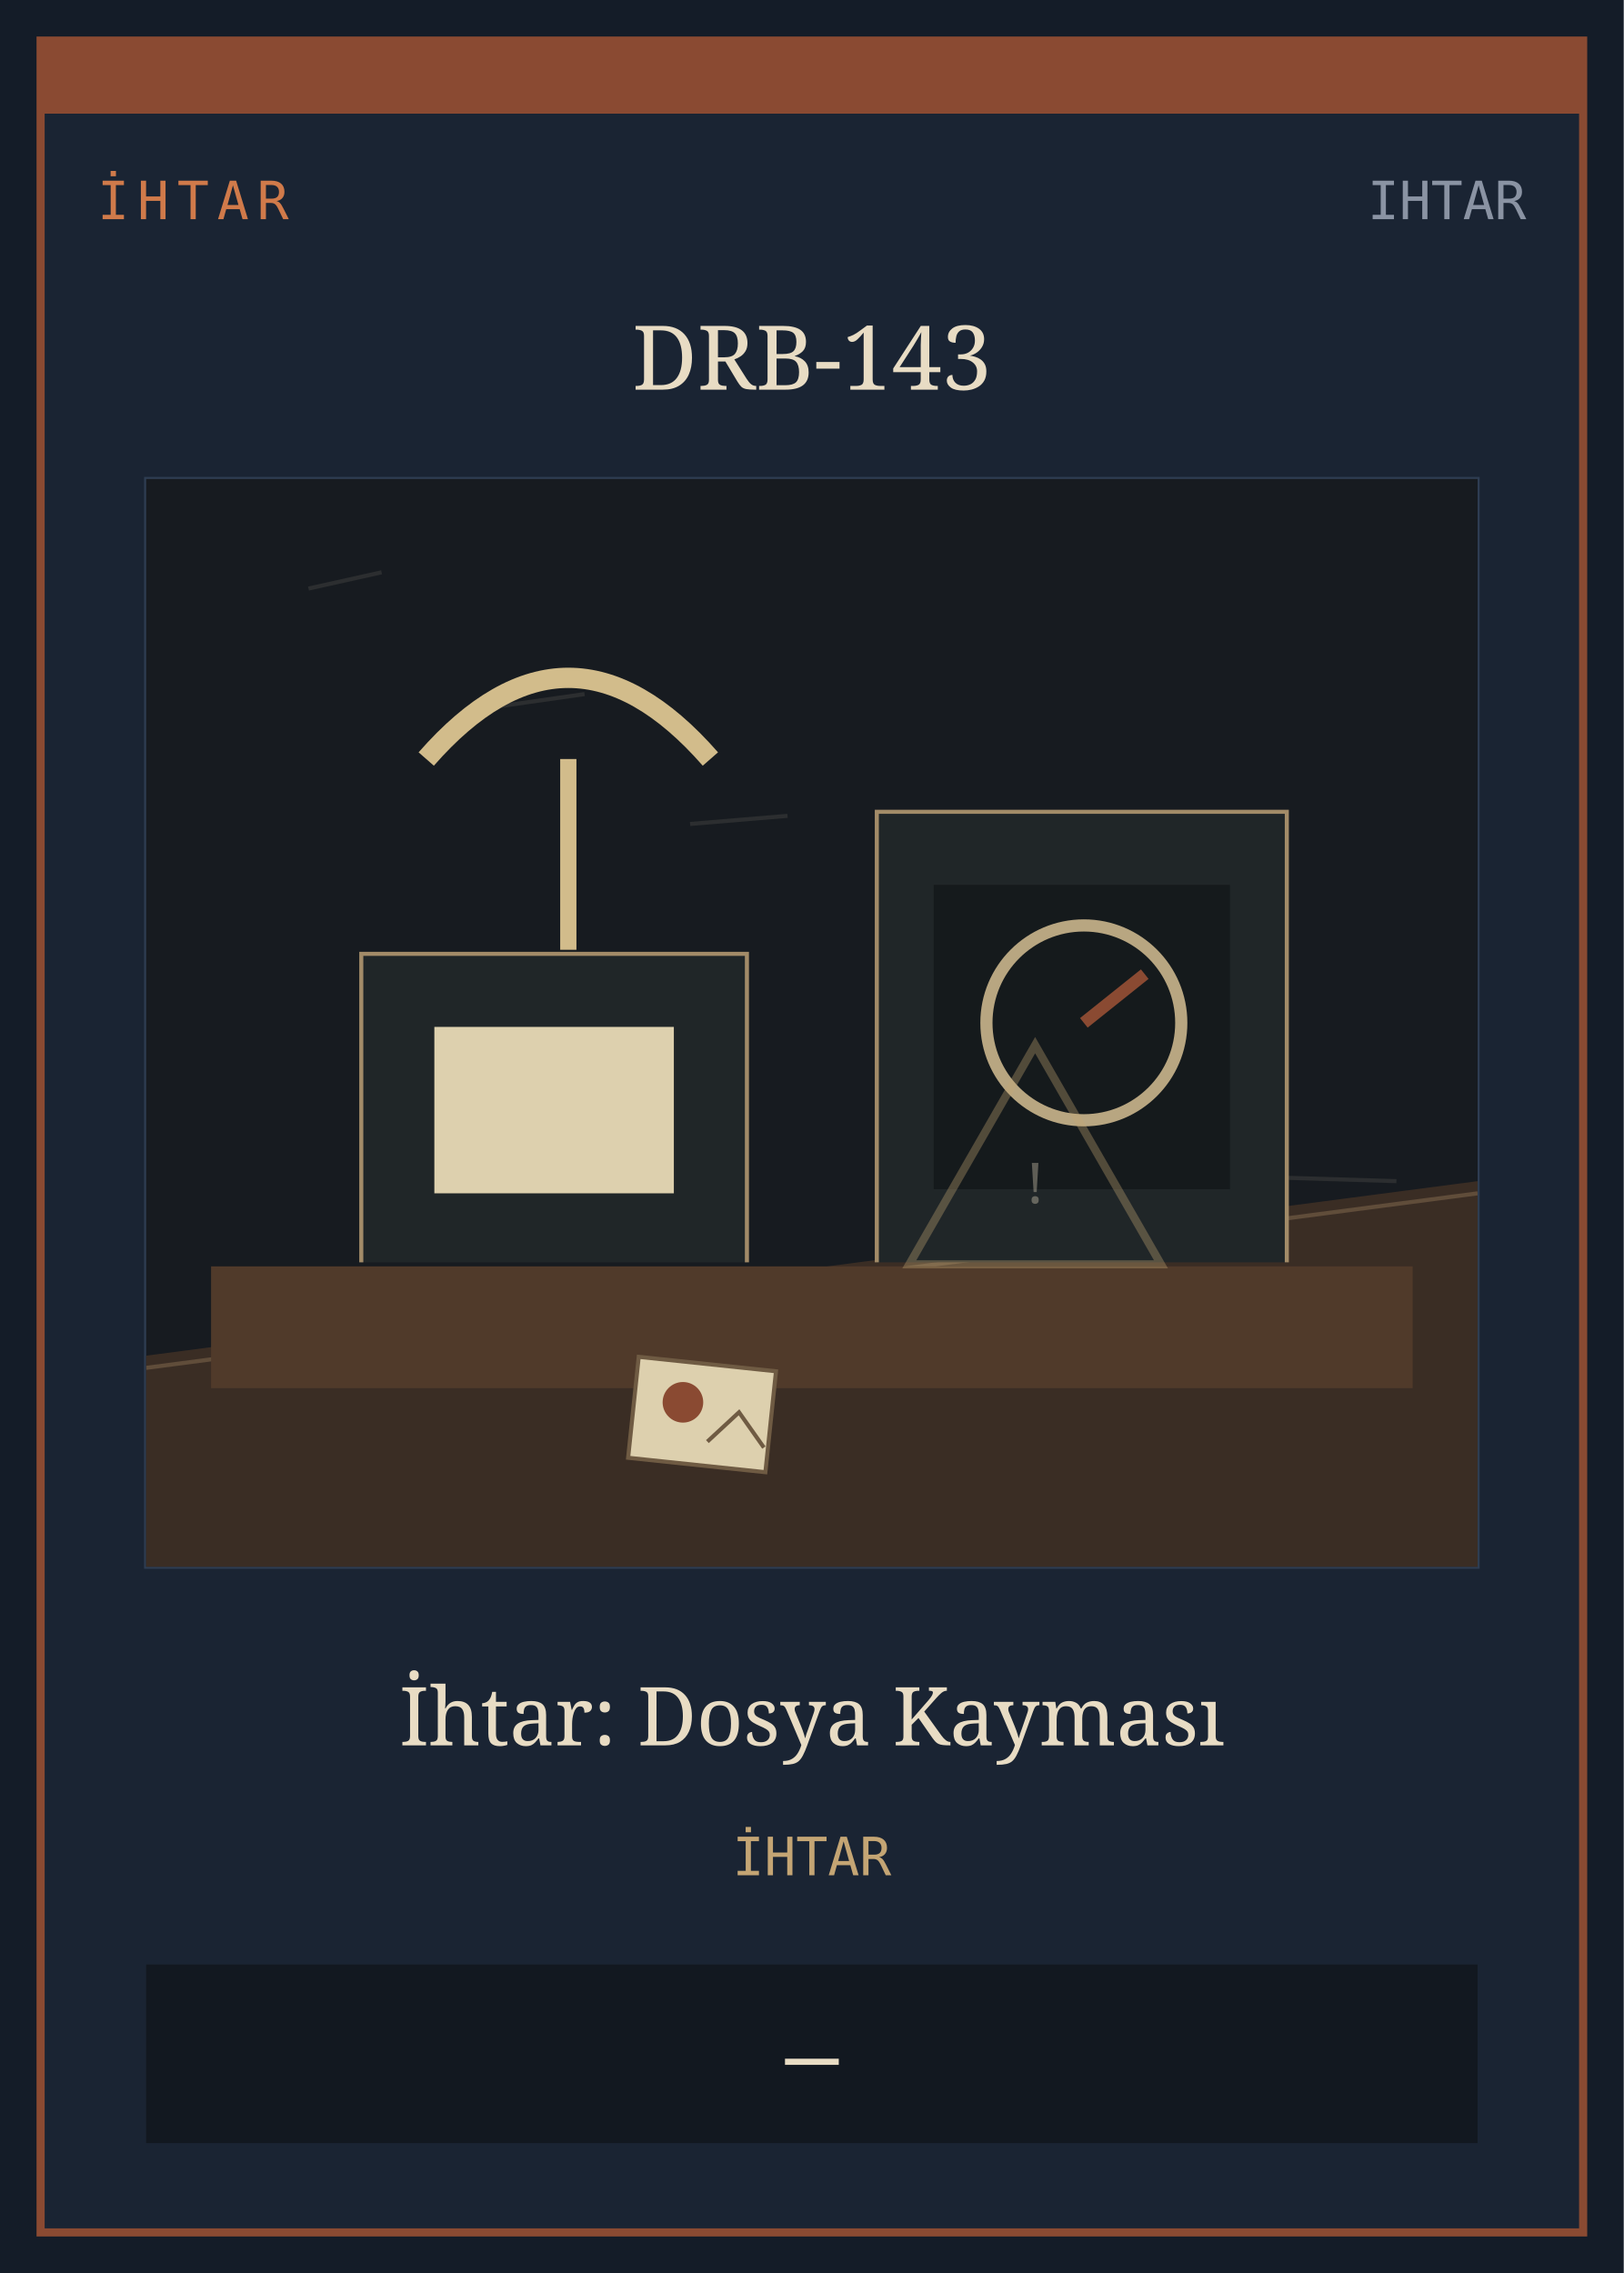
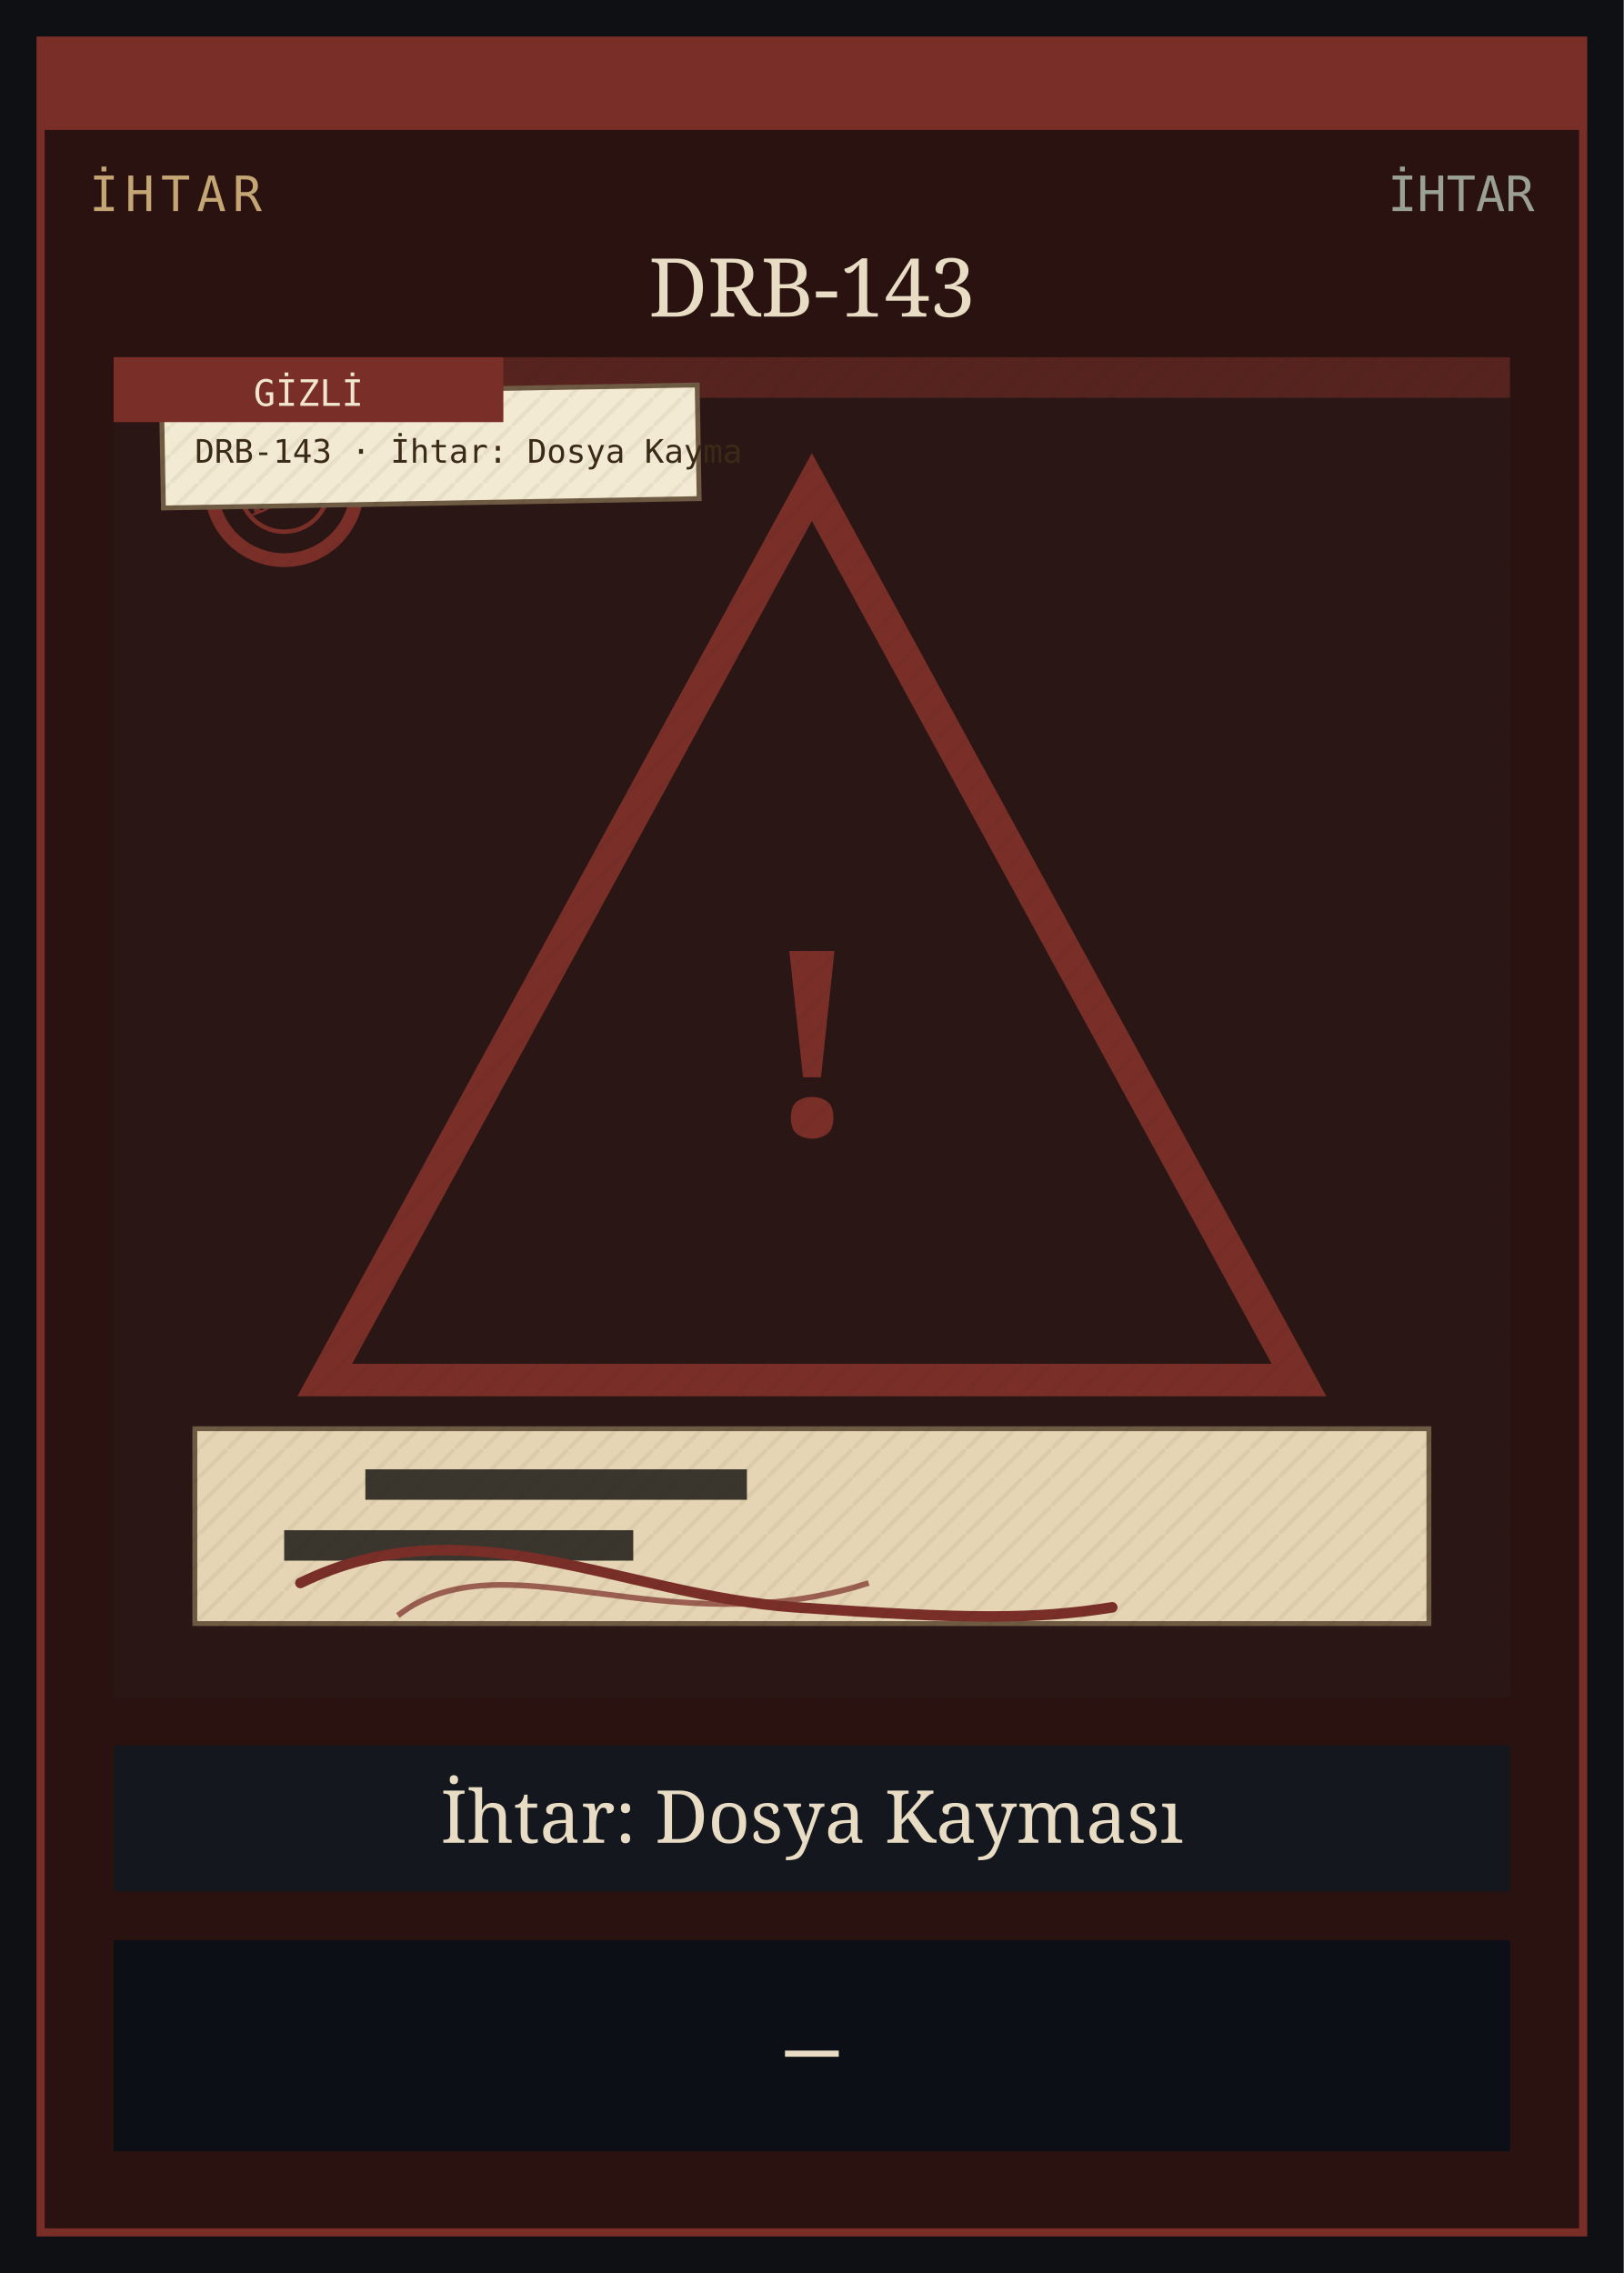
<svg xmlns="http://www.w3.org/2000/svg" viewBox="0 0 400 560" width="400" height="560">
  <defs>
-     <clipPath id="scene">
-       <rect x="36" y="118" width="328" height="268" />
+     <pattern id="grain" width="7" height="7" patternUnits="userSpaceOnUse">
+       <path d="M0 7 L7 0" stroke="#2a2218" opacity=".055" />
+     </pattern>
+     <clipPath id="well-DRB-143">
+       <rect x="28" y="88" width="344" height="330" />
    </clipPath>
  </defs>
-   <rect width="400" height="560" fill="#141c28" />
-   <rect x="10" y="10" width="380" height="540" fill="#1a2433" stroke="#8a4a32" stroke-width="2" />
-   <rect x="10" y="10" width="380" height="18" fill="#8a4a32" />
-   <text x="24" y="54" fill="#d07a4a" font-family="ui-monospace,monospace" font-size="13" letter-spacing="2">İHTAR</text>
-   <text x="376" y="54" text-anchor="end" fill="#8a93a3" font-family="ui-monospace,monospace" font-size="13">IHTAR</text>
-   <text x="200" y="96" text-anchor="middle" fill="#e8dcc4" font-family="Georgia,serif" font-size="22">DRB-143</text>
-   <rect x="36" y="118" width="328" height="268" fill="#243044" stroke="#2e3d52" stroke-width="1" />
-   <g clip-path="url(#scene)">
-     <rect x="36" y="118" width="328" height="268" fill="#171b20" />
-     <path d="M36 334 L364 291 V386 H36Z" fill="#3a2d24" />
-     <path d="M36 337 L364 294" stroke="#8f7355" opacity=".45" />
-     <path d="M76 145 l18 -4" stroke="#eadfbe" opacity=".10" />
-     <path d="M123 174 l21 -3" stroke="#eadfbe" opacity=".10" />
-     <path d="M170 203 l24 -2" stroke="#eadfbe" opacity=".10" />
-     <path d="M217 232 l27 -1" stroke="#eadfbe" opacity=".10" />
-     <path d="M264 261 l30 0" stroke="#eadfbe" opacity=".10" />
-     <path d="M311 290 l33 1" stroke="#eadfbe" opacity=".10" />
-     <path d="M58 319 l36 2" stroke="#eadfbe" opacity=".10" />
-     <path d="M52 312h296v30H52Z" fill="#503a2a" />
-     <path d="M89 311v-76h95v76M216 311v-111h101v111" fill="#202628" stroke="#a28b68" />
-     <path d="M107 253h59v41h-59Z" fill="#ddd0ae" />
-     <path d="M230 218h73v75h-73Z" fill="#151a1c" />
-     <circle cx="267" cy="252" r="24" fill="none" stroke="#b8a681" stroke-width="3" />
-     <path d="M267 252l15-12" stroke="#8a4a32" stroke-width="3" />
-     <path d="M105 187q35-40 70 0" fill="none" stroke="#d2bc8b" stroke-width="5" />
-     <path d="M140 187v47" stroke="#d2bc8b" stroke-width="4" />
-     <g transform="translate(173 348) rotate(6)">
-       <rect x="-17" y="-12" width="34" height="25" fill="#ddd0ae" stroke="#6f5b43" />
-       <circle cx="-5" cy="-2" r="5" fill="#8a4a32" />
-       <path d="M2 7l7-8 7 8" fill="none" stroke="#6f5b43" />
+   <rect width="400" height="560" fill="#0e1014" />
+   <rect x="10" y="10" width="380" height="540" fill="#2a1210" stroke="#7a2e28" stroke-width="2" />
+   <rect x="10" y="10" width="380" height="22" fill="#7a2e28" />
+   <text x="22" y="52" fill="#c4a574" font-family="ui-monospace,monospace" font-size="12" letter-spacing="1.6">İHTAR</text>
+   <text x="378" y="52" text-anchor="end" fill="#9aa093" font-family="ui-monospace,monospace" font-size="12">İHTAR</text>
+   <text x="200" y="78" text-anchor="middle" fill="#e8dcc4" font-family="Georgia,serif" font-size="20">DRB-143</text>
+   <g clip-path="url(#well-DRB-143)" data-series="İhtar" data-kind="trap" data-subtype="normal" data-tier="low" data-aux="0">
+     <rect x="28" y="88" width="344" height="330" fill="#2a1614" />
+     <polygon points="200,120 320,340 80,340" fill="none" stroke="#7a2e28" stroke-width="8" />
+     <text x="200" y="280" text-anchor="middle" fill="#7a2e28" font-family="Georgia,serif" font-size="64" font-weight="700">!</text>
+     <g transform="rotate(0.0 200.0 376.0)">
+       <rect x="48.0" y="352.0" width="304.0" height="48.0" fill="#e6d5b4" stroke="#6f5b43" stroke-width="1.2" />
    </g>
-     <g opacity=".35" transform="scale(.5) translate(310 325)">
-       <polygon points="200,190 262,298 138,298" fill="none" stroke="#c4a574" stroke-width="4" />
-       <text x="200" y="268" text-anchor="middle" fill="#e8dcc4" font-family="Georgia,serif" font-size="28">!</text>
+     <rect x="90" y="362" width="94" height="7.5" fill="#1a1814" opacity=".84" />
+     <rect x="70" y="377" width="86" height="7.5" fill="#1a1814" opacity=".84" />
+     <g transform="rotate(-20 70 120)">
+       <circle cx="70" cy="120" r="18" fill="none" stroke="#7a2e28" stroke-width="3.4" />
+       <circle cx="70" cy="120" r="11" fill="none" stroke="#7a2e28" stroke-width="1.1" />
+       <text x="70" y="124" text-anchor="middle" fill="#7a2e28" font-family="Georgia,serif" font-size="9" font-weight="700">DUR</text>
    </g>
+     <rect x="28" y="88" width="344" height="10" fill="#7a2e28" opacity=".55" />
+     <path d="M74.0 390.0 C115.0 370.0 153.0 393.0 196.0 396.0 S255.0 399.0 274.0 396.0" fill="none" stroke="#7a2e28" stroke-width="2.6" stroke-linecap="round" />
+     <path d="M98.0 398.0 C124.0 378.0 164.0 406.0 214.0 390.0" fill="none" stroke="#7a2e28" stroke-width="1.4" opacity=".7" />
+     <g transform="rotate(-1.0 106.0 110.0)">
+       <rect x="40.0" y="96.0" width="132.0" height="28.0" fill="#f3ead4" stroke="#6f5b43" stroke-width="1.2" />
+     </g>
+     <text x="48" y="114" fill="#3a2a18" font-family="ui-monospace,monospace" font-size="8">DRB-143 · İhtar: Dosya Kayma</text>
+     <rect x="28" y="88" width="344" height="330" fill="url(#grain)" />
  </g>
-   <text x="200" y="430" text-anchor="middle" fill="#e8dcc4" font-family="Georgia,serif" font-size="20">İhtar: Dosya Kayması</text>
-   <text x="200" y="462" text-anchor="middle" fill="#c4a574" font-family="ui-monospace,monospace" font-size="13">İHTAR</text>
-   <rect x="36" y="484" width="328" height="44" fill="#121820" />
-   <text x="200" y="514" text-anchor="middle" fill="#e8dcc4" font-family="ui-monospace,monospace" font-size="22">—</text>
+   <rect x="28" y="88" width="96" height="16" fill="#7a2e28" />
+   <text x="76" y="100" text-anchor="middle" fill="#f0e6d0" font-size="9" font-family="ui-monospace,monospace">GİZLİ</text>
+   <rect x="28" y="430" width="344" height="36" fill="#121820" opacity=".92" />
+   <text x="200" y="454" text-anchor="middle" fill="#e8dcc4" font-family="Georgia,serif" font-size="18">İhtar: Dosya Kayması</text>
+   <rect x="28" y="478" width="344" height="52" fill="#0c1016" />
+   <text x="200" y="512" text-anchor="middle" fill="#e8dcc4" font-family="ui-monospace,monospace" font-size="22">—</text>
</svg>
